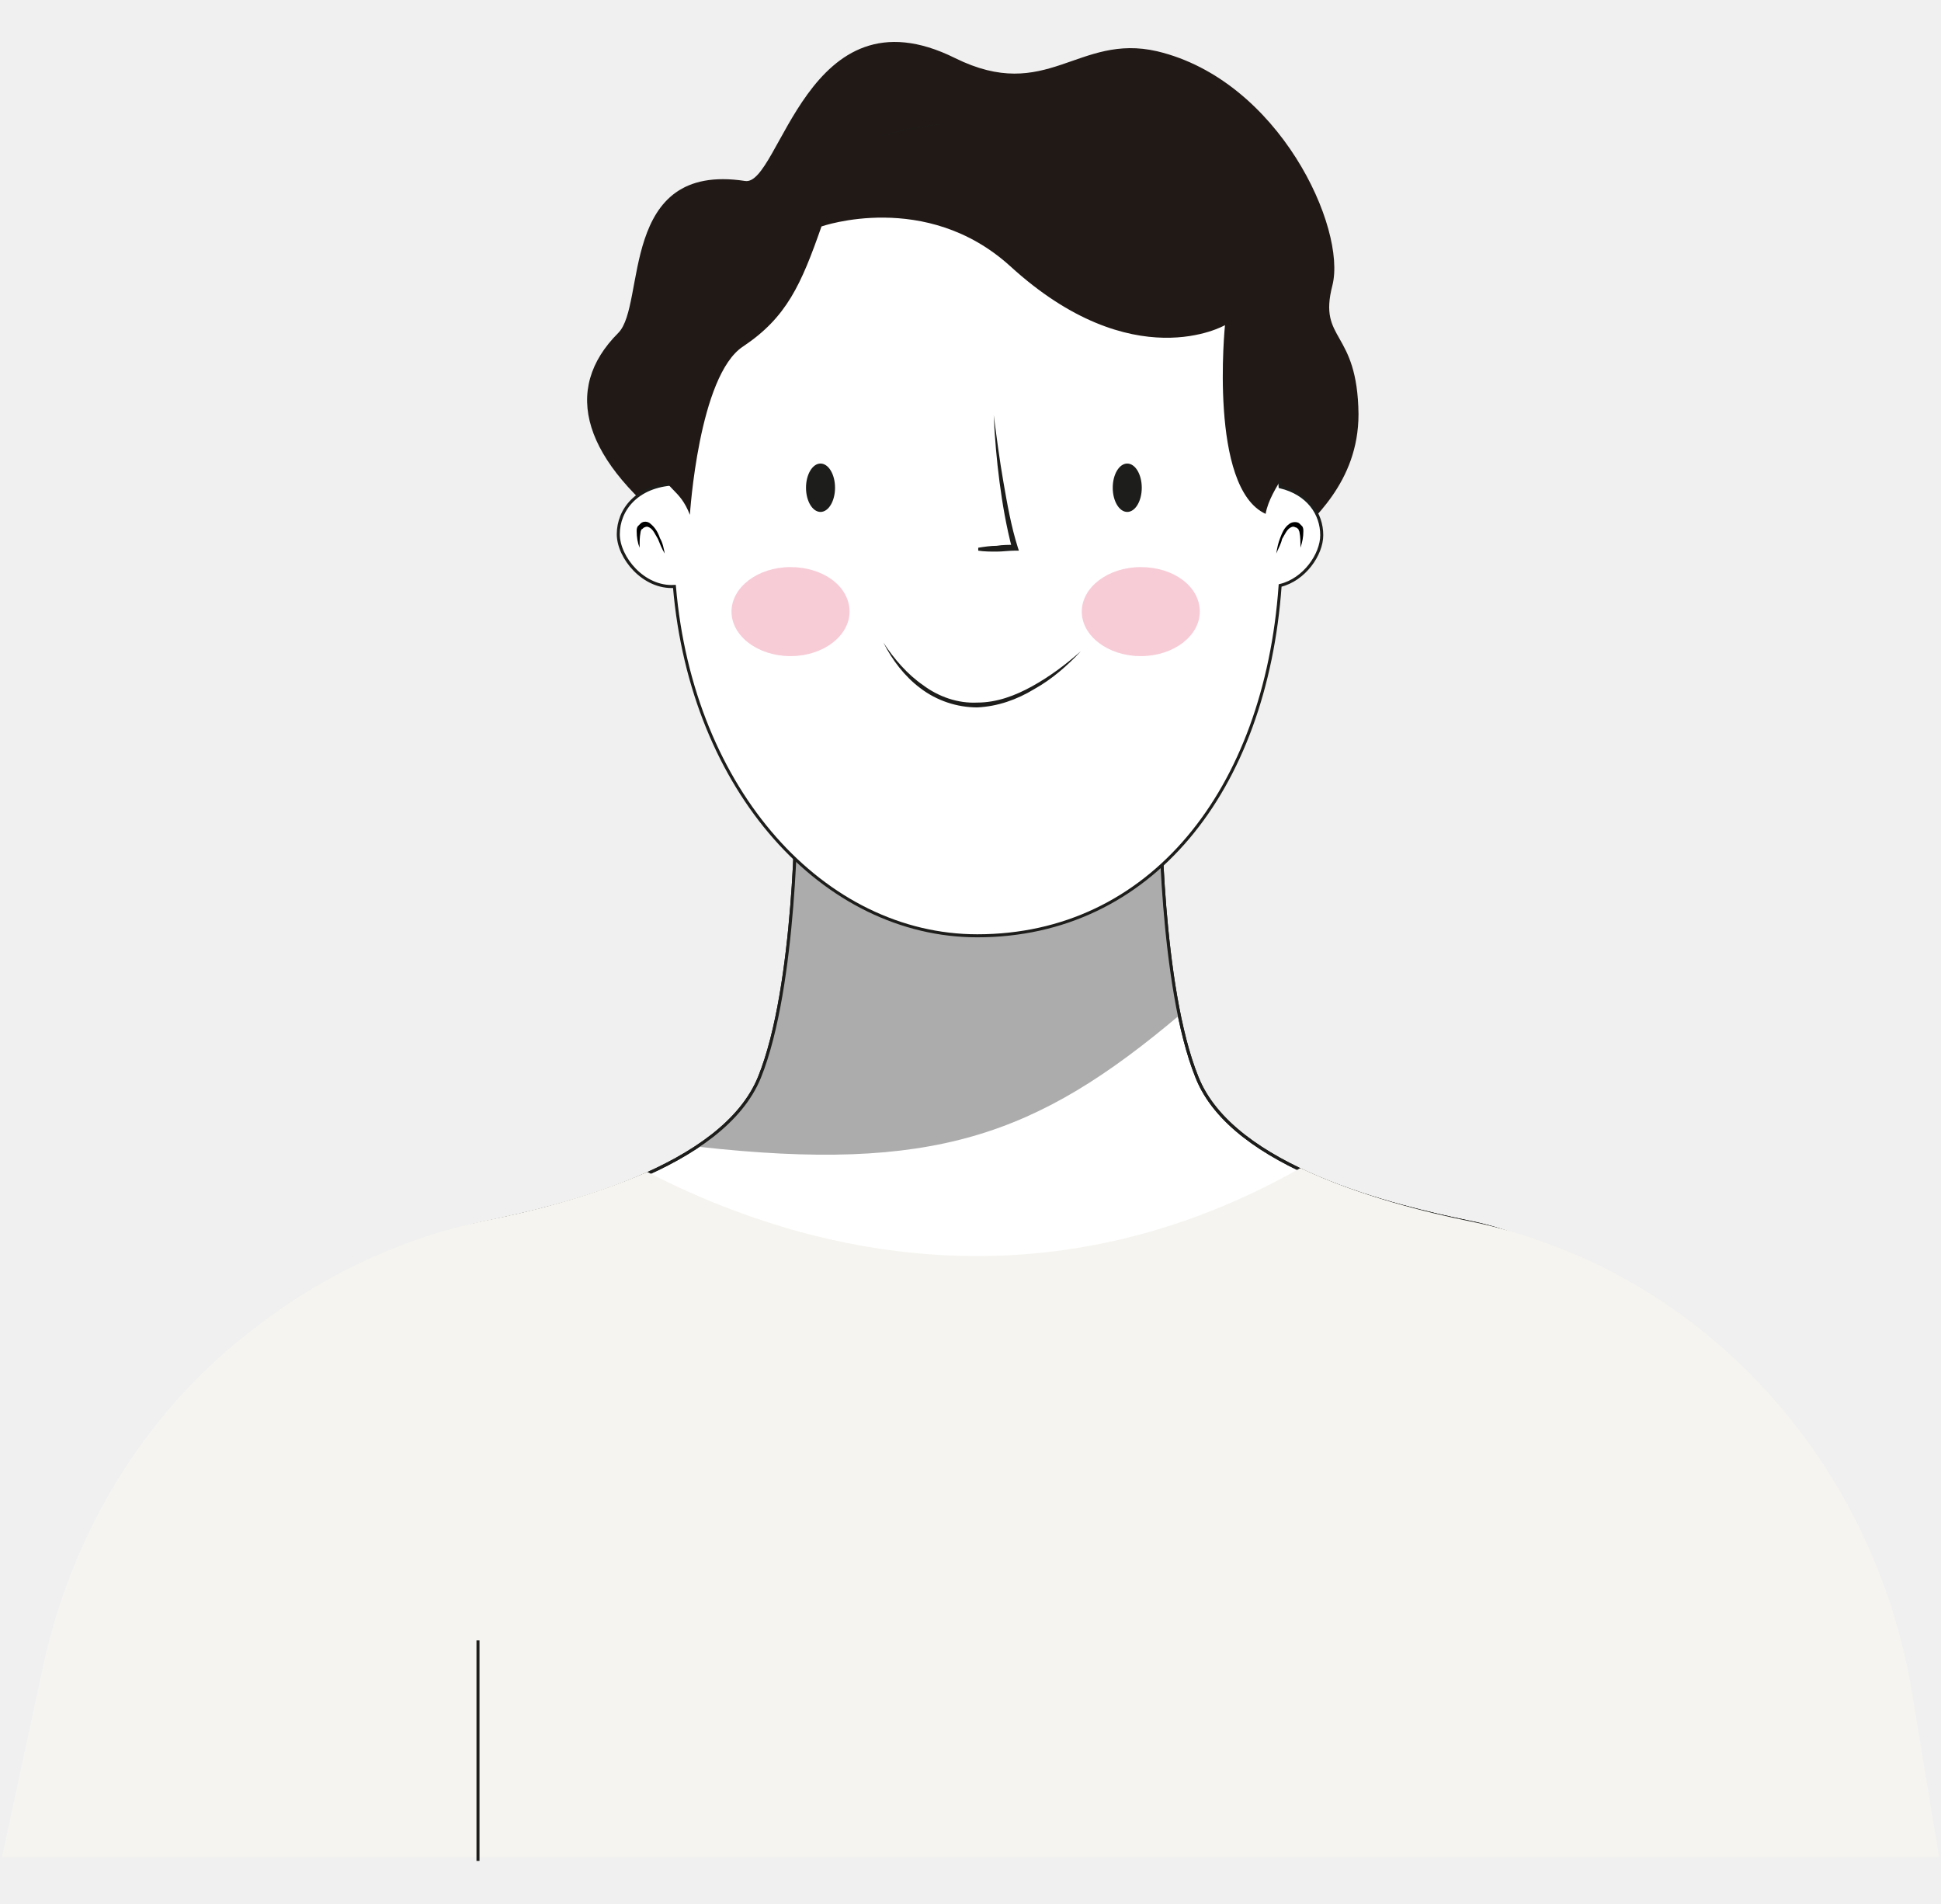
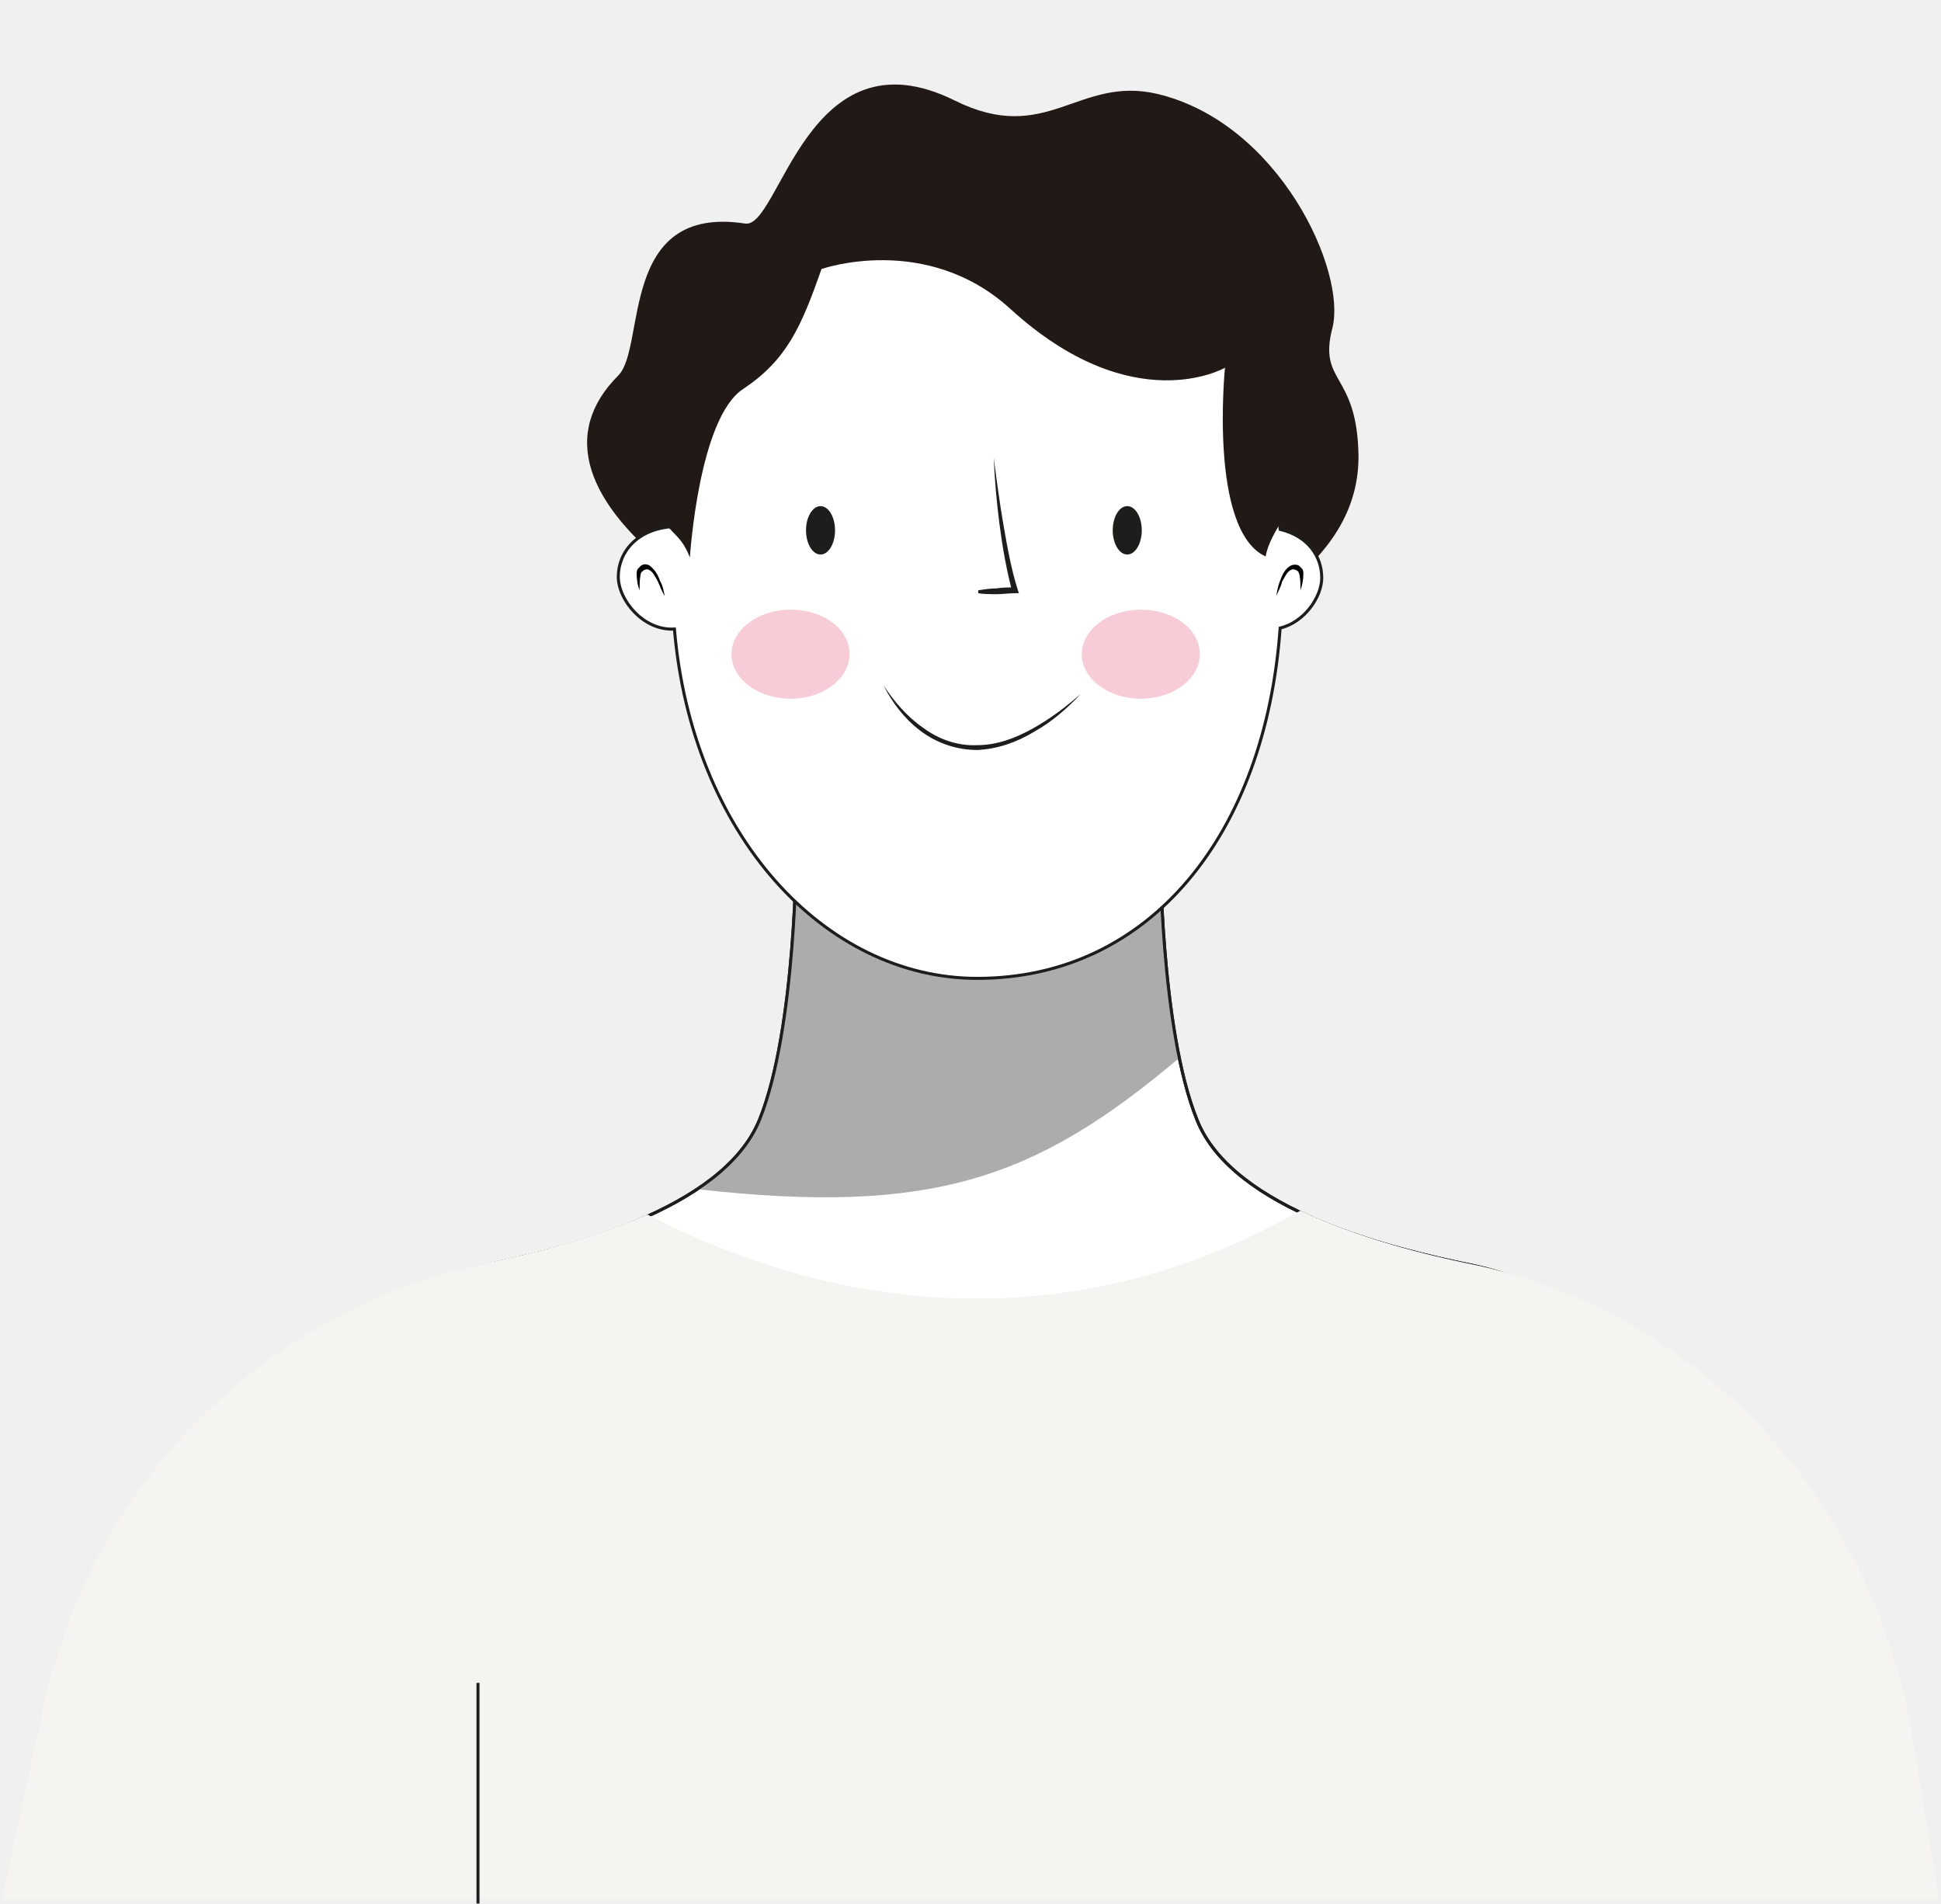
<svg xmlns="http://www.w3.org/2000/svg" version="1.1" id="Layer_1" x="0px" y="0px" viewBox="0 0 200.6 196.7" style="enable-background:new 0 0 200.6 196.7;" xml:space="preserve">
  <style type="text/css">
	.st0{display:none;fill:#64CDD8;stroke:#000000;stroke-miterlimit:10;}
	.st1{fill:#FFFFFF;stroke:#1D1D1B;stroke-width:0.313;stroke-miterlimit:10;}
	.st2{fill:#ACACAC;}
	.st3{fill:none;stroke:#1D1D1B;stroke-width:0.313;stroke-miterlimit:10;}
	.st4{fill:#F5F4F0;}
	.st5{fill:none;}
	.st6{fill:#211916;}
	.st7{fill:#1D1D1B;}
	.st8{fill:#F7CCD7;}
</style>
  <rect x="-38" y="-41" class="st0" width="303" height="275" />
  <g>
    <g>
      <g>
-         <path class="st1" d="M151.9,126.3c-7.8-1.6-24.5-5.6-28.2-15c-3.8-9.4-3.8-28.2-3.8-28.2H82.3c0,0,0,18.8-3.8,28.2     s-20.4,13.4-28.2,15c-15,3.1-11.7,11.6-4.7,19.3c8.7,9.5,21.1,14.6,33.9,14.6h43.1c12.8,0,25.2-5.1,33.9-14.6     C163.6,137.9,166.9,129.4,151.9,126.3z" />
-         <path class="st2" d="M121.9,104.9c-2.3-9.9-2-21.9-2-21.9H82.3c0,0,0,18.8-3.8,28.2c-1.2,2.9-3.5,5.3-6.5,7.2     c0.1,0,0.1,0,0.2,0.1C96.4,121.2,107.1,117.4,121.9,104.9z" />
-         <path class="st3" d="M151.9,126.3c-7.8-1.6-24.5-5.6-28.2-15c-3.8-9.4-3.8-28.2-3.8-28.2H82.3c0,0,0,18.8-3.8,28.2     s-20.4,13.4-28.2,15c-15,3.1-11.7,11.6-4.7,19.3c8.7,9.5,21.1,14.6,33.9,14.6h43.1c12.8,0,25.2-5.1,33.9-14.6     C163.6,137.9,166.9,129.4,151.9,126.3z" />
+         <path class="st1" d="M151.9,130.7c-7.8-1.6-24.5-5.6-28.2-15c-3.8-9.4-3.8-28.2-3.8-28.2H82.3c0,0,0,18.8-3.8,28.2     s-20.4,13.4-28.2,15c-15,3.1-11.7,11.6-4.7,19.3c8.7,9.5,21.1,14.6,33.9,14.6h43.1c12.8,0,25.2-5.1,33.9-14.6     C163.6,142.3,166.9,133.8,151.9,130.7z" />
+         <path class="st2" d="M121.9,109.3c-2.3-9.9-2-21.9-2-21.9H82.3c0,0,0,18.8-3.8,28.2c-1.2,2.9-3.5,5.3-6.5,7.2     c0.1,0,0.1,0,0.2,0.1C96.4,125.6,107.1,121.8,121.9,109.3z" />
+         <path class="st3" d="M151.9,130.7c-7.8-1.6-24.5-5.6-28.2-15c-3.8-9.4-3.8-28.2-3.8-28.2H82.3c0,0,0,18.8-3.8,28.2     s-20.4,13.4-28.2,15c-15,3.1-11.7,11.6-4.7,19.3c8.7,9.5,21.1,14.6,33.9,14.6h43.1c12.8,0,25.2-5.1,33.9-14.6     C163.6,142.3,166.9,133.8,151.9,130.7z" />
      </g>
-       <path class="st4" d="M197.6,174.9c-3.2-19.4-15.5-36.3-33.3-44.6c-3.8-1.7-7.9-3.2-12.4-4.1c-4.4-0.9-11.4-2.6-17.5-5.5    c-28.4,16.1-54.2,7.3-67.5,0.4c-5.9,2.6-12.5,4.2-16.6,5c-10.1,2.1-18.3,6.6-24.7,11.7c-11,8.6-18.3,21-21.2,34.6l-4.2,19.5h200.2    L197.6,174.9z" />
+       <path class="st4" d="M197.6,179.3c-3.2-19.4-15.5-36.3-33.3-44.6c-3.8-1.7-7.9-3.2-12.4-4.1c-4.4-0.9-11.4-2.6-17.5-5.5    c-28.4,16.1-54.2,7.3-67.5,0.4c-5.9,2.6-12.5,4.2-16.6,5c-10.1,2.1-18.3,6.6-24.7,11.7c-11,8.6-18.3,21-21.2,34.6l-4.2,19.5h200.2    L197.6,179.3z" />
      <g>
-         <line class="st3" x1="49.4" y1="169.5" x2="49.4" y2="192.3" />
+         <line class="st3" x1="49.4" y1="173.9" x2="49.4" y2="196.7" />
      </g>
-       <path class="st5" d="M197.6,174.9c-3.2-19.4-15.5-36.3-33.3-44.6c-3.8-1.7-7.9-3.2-12.4-4.1c-4.4-0.9-11.4-2.6-17.5-5.5    c-28.4,16.1-54.2,7.3-67.5,0.4c-5.9,2.6-12.5,4.2-16.6,5c-10.1,2.1-18.3,6.6-24.7,11.7c-11,8.6-18.3,21-21.2,34.6l-4.2,19.5h200.2    L197.6,174.9z" />
+       <path class="st5" d="M197.6,179.3c-3.2-19.4-15.5-36.3-33.3-44.6c-3.8-1.7-7.9-3.2-12.4-4.1c-4.4-0.9-11.4-2.6-17.5-5.5    c-28.4,16.1-54.2,7.3-67.5,0.4c-5.9,2.6-12.5,4.2-16.6,5c-10.1,2.1-18.3,6.6-24.7,11.7c-11,8.6-18.3,21-21.2,34.6l-4.2,19.5h200.2    L197.6,179.3z" />
    </g>
    <g>
-       <path class="st6" d="M137.7,29.5c1.5-5.9-5.5-21.2-18.1-24.2c-8.2-1.9-11.4,5.4-20.9,0.7C83.4-1.6,80.6,19.3,77,18.7    c-13.1-2-10.2,12.8-13.1,15.7c-5.9,5.9-3.7,13.2,6.6,20.9c0.3-0.1,0.5-0.1,0.8-0.2c-0.3-6,0.2-12,1.7-17.2    c4.9-16.7,14.4-25.3,29.9-25.2c11.2,0,19.8,6.9,24.1,17.2c1.4,3.3,2,6.9,2.3,10.5c0.4,5.5,3.9,15.7,4.1,15.6c2.1-2.2,7-6.1,7-13.2    C140.3,34,136.2,35.3,137.7,29.5z" />
-       <path class="st1" d="M136.6,55.3c0-2.2-1.4-4.3-4.3-5C131,29.1,122.2,12.8,101,12.8C79.9,12.8,71,29,69.7,50    c-3.9,0.2-5.8,2.7-5.8,5.2c0,2.4,2.6,5.6,5.8,5.4c1.8,21.2,15.5,36.1,31.3,36.1c17.9,0,29.8-15,31.3-36.2    C134.8,59.9,136.6,57.3,136.6,55.3z" />
+       <path class="st6" d="M137.7,33.9c1.5-5.9-5.5-21.2-18.1-24.2c-8.2-1.9-11.4,5.4-20.9,0.7C83.4,2.8,80.6,23.7,77,23.1    c-13.1-2-10.2,12.8-13.1,15.7C58,44.7,60.2,52,70.5,59.7c0.3-0.1,0.5-0.1,0.8-0.2c-0.3-6,0.2-12,1.7-17.2    c4.9-16.7,14.4-25.3,29.9-25.2c11.2,0,19.8,6.9,24.1,17.2c1.4,3.3,2,6.9,2.3,10.5c0.4,5.5,3.9,15.7,4.1,15.6c2.1-2.2,7-6.1,7-13.2    C140.3,38.4,136.2,39.7,137.7,33.9z" />
+       <path class="st1" d="M136.6,59.7c0-2.2-1.4-4.3-4.3-5C131,33.5,122.2,17.2,101,17.2c-21.1,0-30,16.2-31.3,37.2    c-3.9,0.2-5.8,2.7-5.8,5.2c0,2.4,2.6,5.6,5.8,5.4c1.8,21.2,15.5,36.1,31.3,36.1c17.9,0,29.8-15,31.3-36.2    C134.8,64.3,136.6,61.7,136.6,59.7z" />
      <g>
-         <path d="M131.9,57.2c0.1-0.6,0.2-1.1,0.4-1.6s0.4-1.1,1-1.5c0.3-0.2,0.8-0.2,1,0c0.1,0.1,0.2,0.2,0.3,0.3     c0.1,0.2,0.1,0.3,0.1,0.5c0,0.6-0.1,1.1-0.3,1.7c0-0.6,0-1.1-0.1-1.6c0-0.1-0.1-0.2-0.1-0.3c-0.1-0.1-0.2-0.2-0.3-0.2     c-0.2-0.1-0.3-0.1-0.5,0c-0.4,0.2-0.6,0.7-0.9,1.2C132.4,56.2,132.1,56.7,131.9,57.2z" />
+         <path d="M131.9,61.6c0.1-0.6,0.2-1.1,0.4-1.6s0.4-1.1,1-1.5c0.3-0.2,0.8-0.2,1,0c0.1,0.1,0.2,0.2,0.3,0.3     c0.1,0.2,0.1,0.3,0.1,0.5c0,0.6-0.1,1.1-0.3,1.7c0-0.6,0-1.1-0.1-1.6c0-0.1-0.1-0.2-0.1-0.3c-0.1-0.1-0.2-0.2-0.3-0.2     c-0.2-0.1-0.3-0.1-0.5,0c-0.4,0.2-0.6,0.7-0.9,1.2C132.4,60.6,132.1,61.1,131.9,61.6z" />
      </g>
      <g>
-         <path d="M68.7,57.2c-0.3-0.5-0.5-1-0.7-1.5c-0.3-0.5-0.5-1-0.9-1.2c-0.2-0.1-0.3-0.1-0.5,0c-0.1,0-0.2,0.2-0.3,0.2     c0,0-0.1,0.2-0.1,0.3c-0.1,0.5-0.1,1.1-0.1,1.6c-0.2-0.5-0.3-1.1-0.3-1.7c0-0.2,0-0.3,0.1-0.5c0.1-0.1,0.2-0.2,0.3-0.3     c0.3-0.3,0.8-0.2,1,0c0.5,0.4,0.8,0.9,1,1.5C68.5,56.1,68.6,56.7,68.7,57.2z" />
+         <path d="M68.7,61.6c-0.3-0.5-0.5-1-0.7-1.5c-0.3-0.5-0.5-1-0.9-1.2c-0.2-0.1-0.3-0.1-0.5,0c-0.1,0-0.2,0.2-0.3,0.2     c0,0-0.1,0.2-0.1,0.3c-0.1,0.5-0.1,1.1-0.1,1.6c-0.2-0.5-0.3-1.1-0.3-1.7c0-0.2,0-0.3,0.1-0.5c0.1-0.1,0.2-0.2,0.3-0.3     c0.3-0.3,0.8-0.2,1,0c0.5,0.4,0.8,0.9,1,1.5C68.5,60.5,68.6,61.1,68.7,61.6z" />
      </g>
      <g>
        <g>
-           <path class="st7" d="M91.3,66.4c1.1,1.7,2.5,3.3,4.1,4.4C97,72,99,72.7,101,72.6c2,0,3.9-0.7,5.7-1.7c1.8-1,3.4-2.2,5-3.6      c-1.4,1.5-3,2.9-4.8,3.9c-1.8,1.1-3.8,1.8-5.9,1.9c-2.1,0-4.2-0.7-5.9-2C93.5,69.9,92.2,68.2,91.3,66.4z" />
+           <path class="st7" d="M91.3,70.8c1.1,1.7,2.5,3.3,4.1,4.4C97,76.4,99,77.1,101,77c2,0,3.9-0.7,5.7-1.7c1.8-1,3.4-2.2,5-3.6      c-1.4,1.5-3,2.9-4.8,3.9c-1.8,1.1-3.8,1.8-5.9,1.9c-2.1,0-4.2-0.7-5.9-2C93.5,74.3,92.2,72.6,91.3,70.8z" />
        </g>
        <g>
-           <path class="st7" d="M101.1,56.6c0.6-0.1,1.3-0.2,1.9-0.2c0.6-0.1,1.3-0.1,1.9-0.1l-0.3,0.4c-0.6-2.3-1-4.6-1.3-6.9      c-0.3-2.3-0.5-4.6-0.6-6.9c0.3,2.3,0.6,4.6,1,6.9c0.4,2.3,0.8,4.6,1.5,6.8l0.1,0.3h-0.4c-0.6,0-1.3,0.1-1.9,0.1s-1.3,0-1.9-0.1      L101.1,56.6z" />
+           <path class="st7" d="M101.1,61c0.6-0.1,1.3-0.2,1.9-0.2c0.6-0.1,1.3-0.1,1.9-0.1l-0.3,0.4c-0.6-2.3-1-4.6-1.3-6.9      c-0.3-2.3-0.5-4.6-0.6-6.9c0.3,2.3,0.6,4.6,1,6.9c0.4,2.3,0.8,4.6,1.5,6.8l0.1,0.3h-0.4c-0.6,0-1.3,0.1-1.9,0.1s-1.3,0-1.9-0.1      L101.1,61z" />
        </g>
      </g>
-       <ellipse class="st7" cx="84.8" cy="50.4" rx="1.5" ry="2.5" />
-       <ellipse class="st7" cx="116.5" cy="50.4" rx="1.5" ry="2.5" />
-       <path class="st8" d="M87.8,63.2c0,2.5-2.7,4.6-6.1,4.6s-6.1-2.1-6.1-4.6s2.7-4.6,6.1-4.6C85.1,58.6,87.8,60.6,87.8,63.2z" />
-       <path class="st8" d="M124,63.2c0,2.5-2.7,4.6-6.1,4.6s-6.1-2.1-6.1-4.6s2.7-4.6,6.1-4.6C121.3,58.6,124,60.6,124,63.2z" />
+       <ellipse class="st7" cx="84.8" cy="54.8" rx="1.5" ry="2.5" />
+       <ellipse class="st7" cx="116.5" cy="54.8" rx="1.5" ry="2.5" />
+       <path class="st8" d="M87.8,67.6c0,2.5-2.7,4.6-6.1,4.6s-6.1-2.1-6.1-4.6s2.7-4.6,6.1-4.6C85.1,63,87.8,65,87.8,67.6z" />
+       <path class="st8" d="M124,67.6c0,2.5-2.7,4.6-6.1,4.6s-6.1-2.1-6.1-4.6s2.7-4.6,6.1-4.6C121.3,63,124,65,124,67.6z" />
      <g>
-         <path class="st6" d="M84.4,16.8c-8.9,5.3-18.1,12.8-18.1,24.9c0,2.1,0.4,4.1,1.3,6c1.4,3.2,2.6,2.7,3.7,5.5     c0,0,0.9-14.4,5.5-17.4c4.5-3,6-6.4,8.1-12.4c0,0,10.8-3.8,19.5,4.1c12.7,11.6,22.2,6.1,22.2,6.1s-1.7,16.8,4.2,19.5     c0.5-2.8,3.4-5.4,3.5-7.8C136.7,8.8,97.6,8.8,84.4,16.8z" />
+         <path class="st6" d="M84.4,21.2C75.5,26.5,66.3,34,66.3,46.1c0,2.1,0.4,4.1,1.3,6c1.4,3.2,2.6,2.7,3.7,5.5c0,0,0.9-14.4,5.5-17.4     c4.5-3,6-6.4,8.1-12.4c0,0,10.8-3.8,19.5,4.1c12.7,11.6,22.2,6.1,22.2,6.1s-1.7,16.8,4.2,19.5c0.5-2.8,3.4-5.4,3.5-7.8     C136.7,13.2,97.6,13.2,84.4,21.2z" />
      </g>
    </g>
  </g>
</svg>
